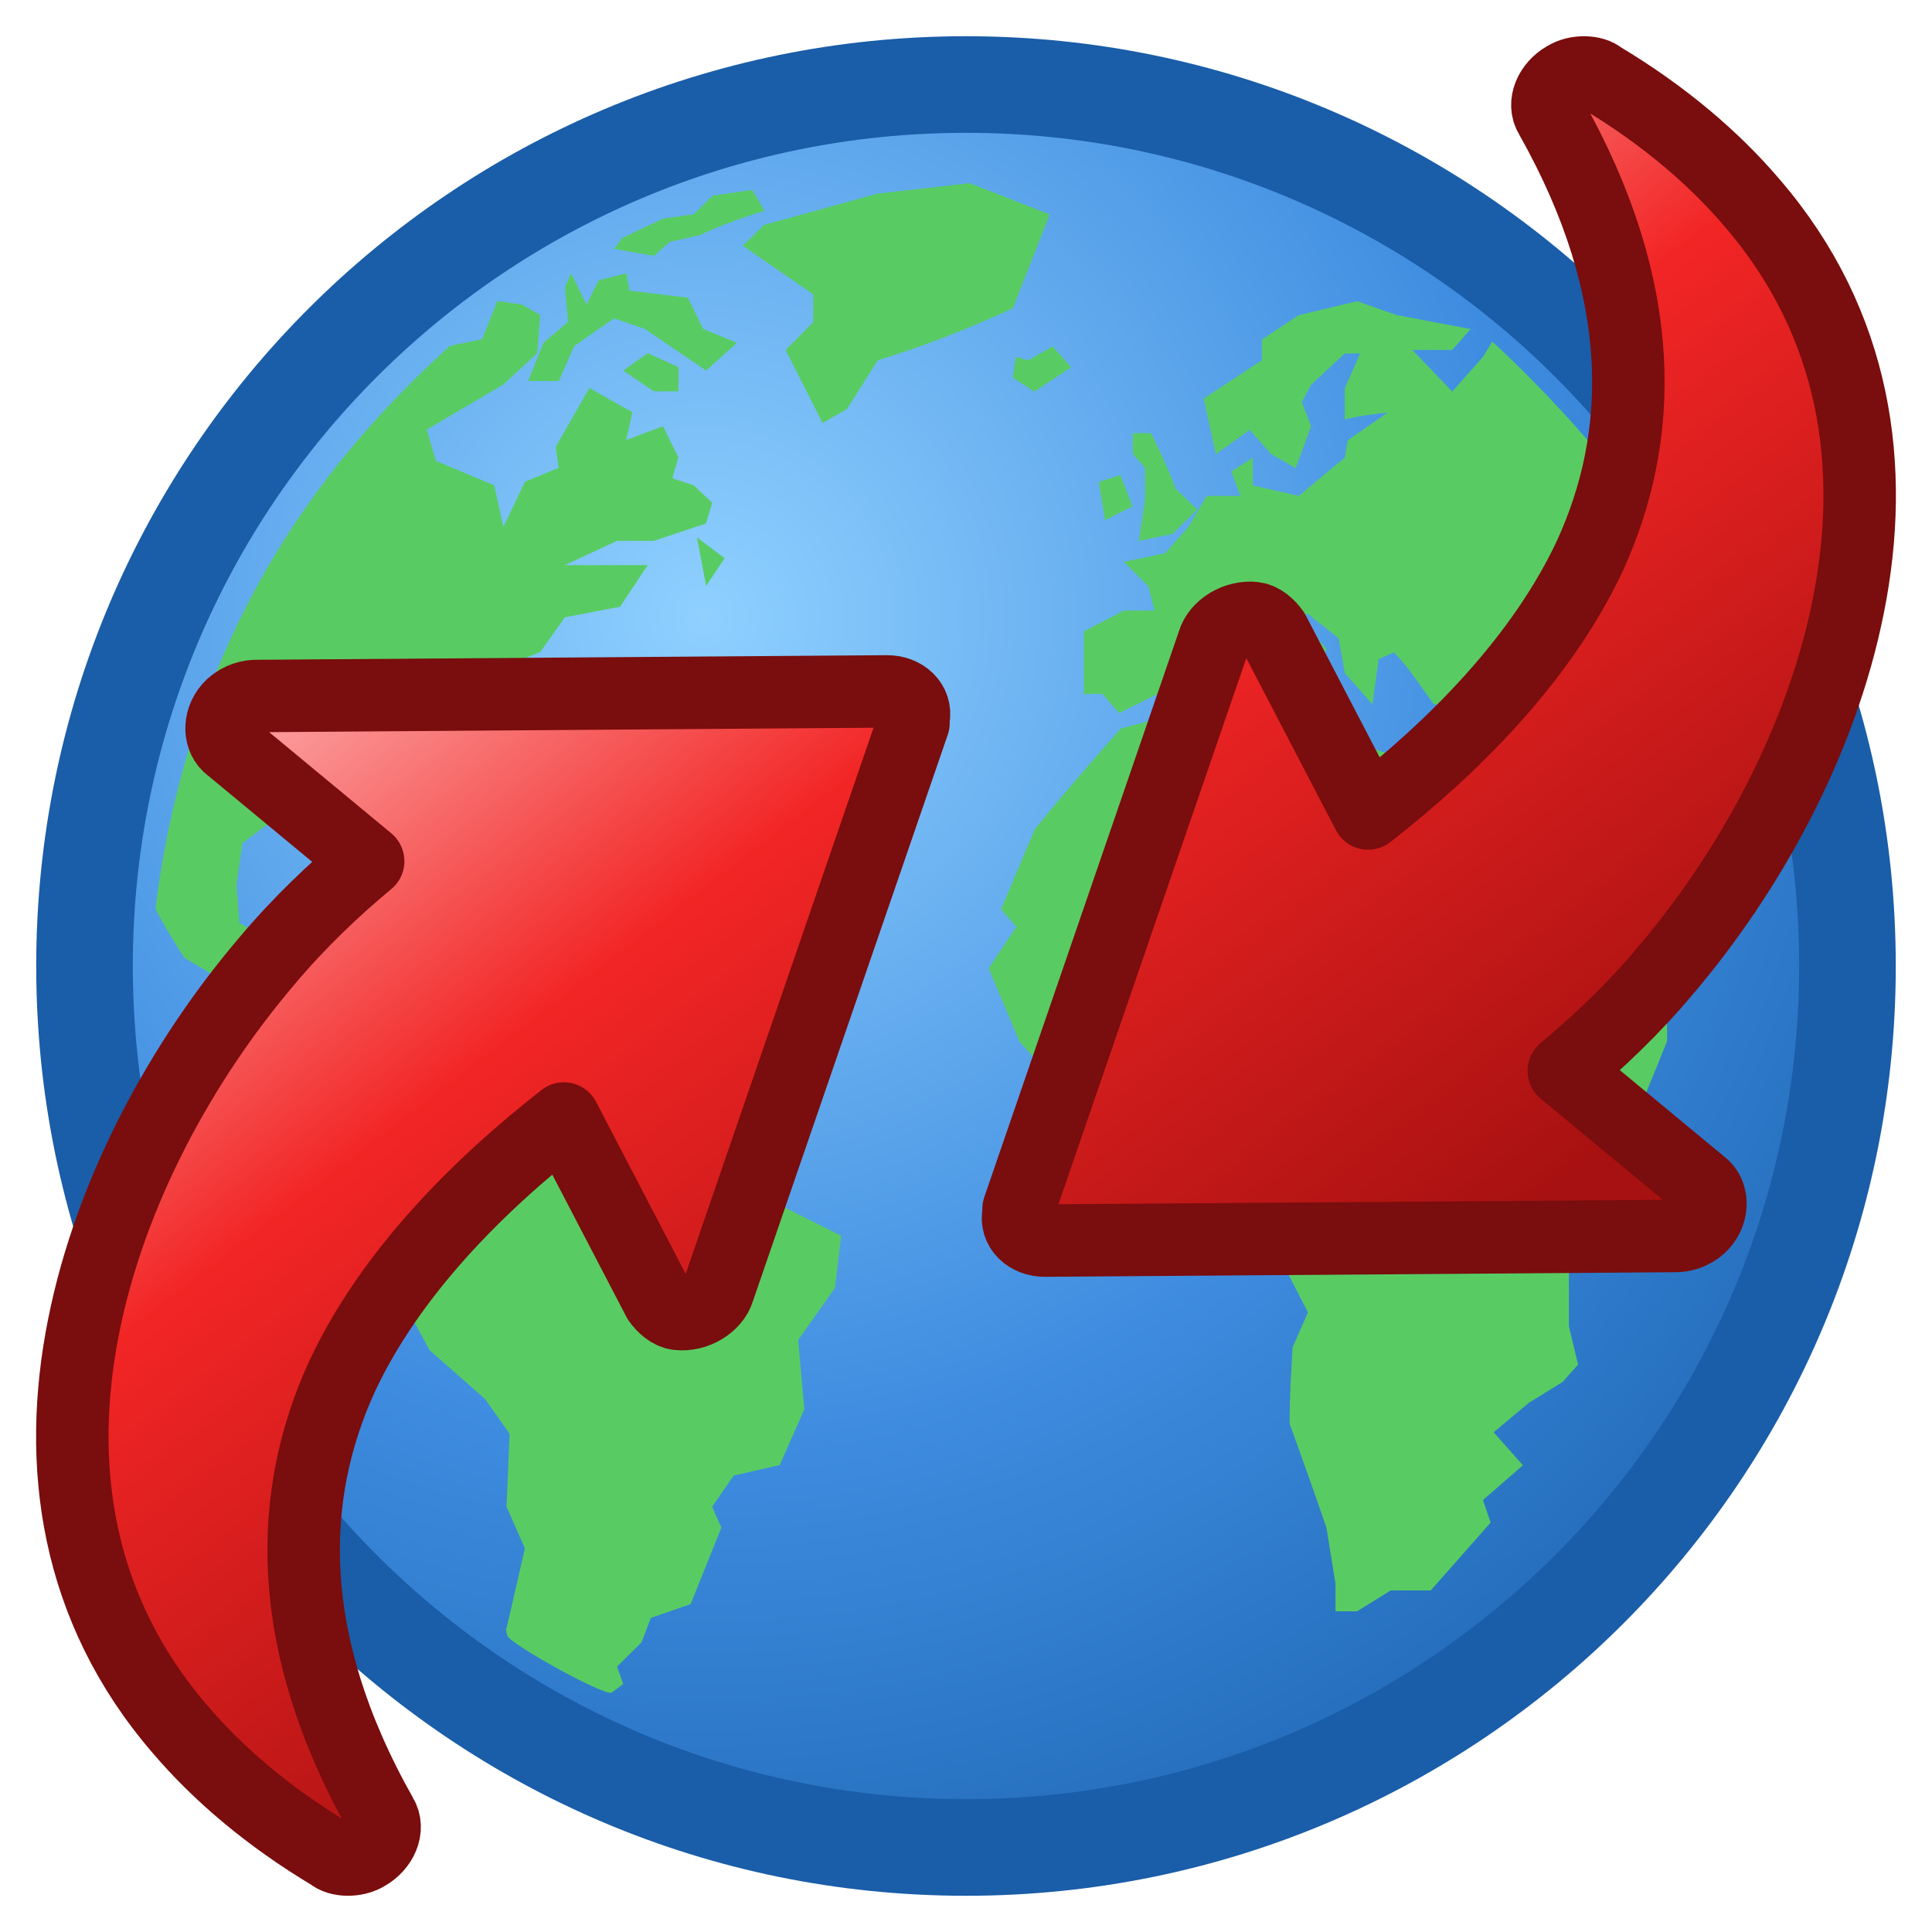
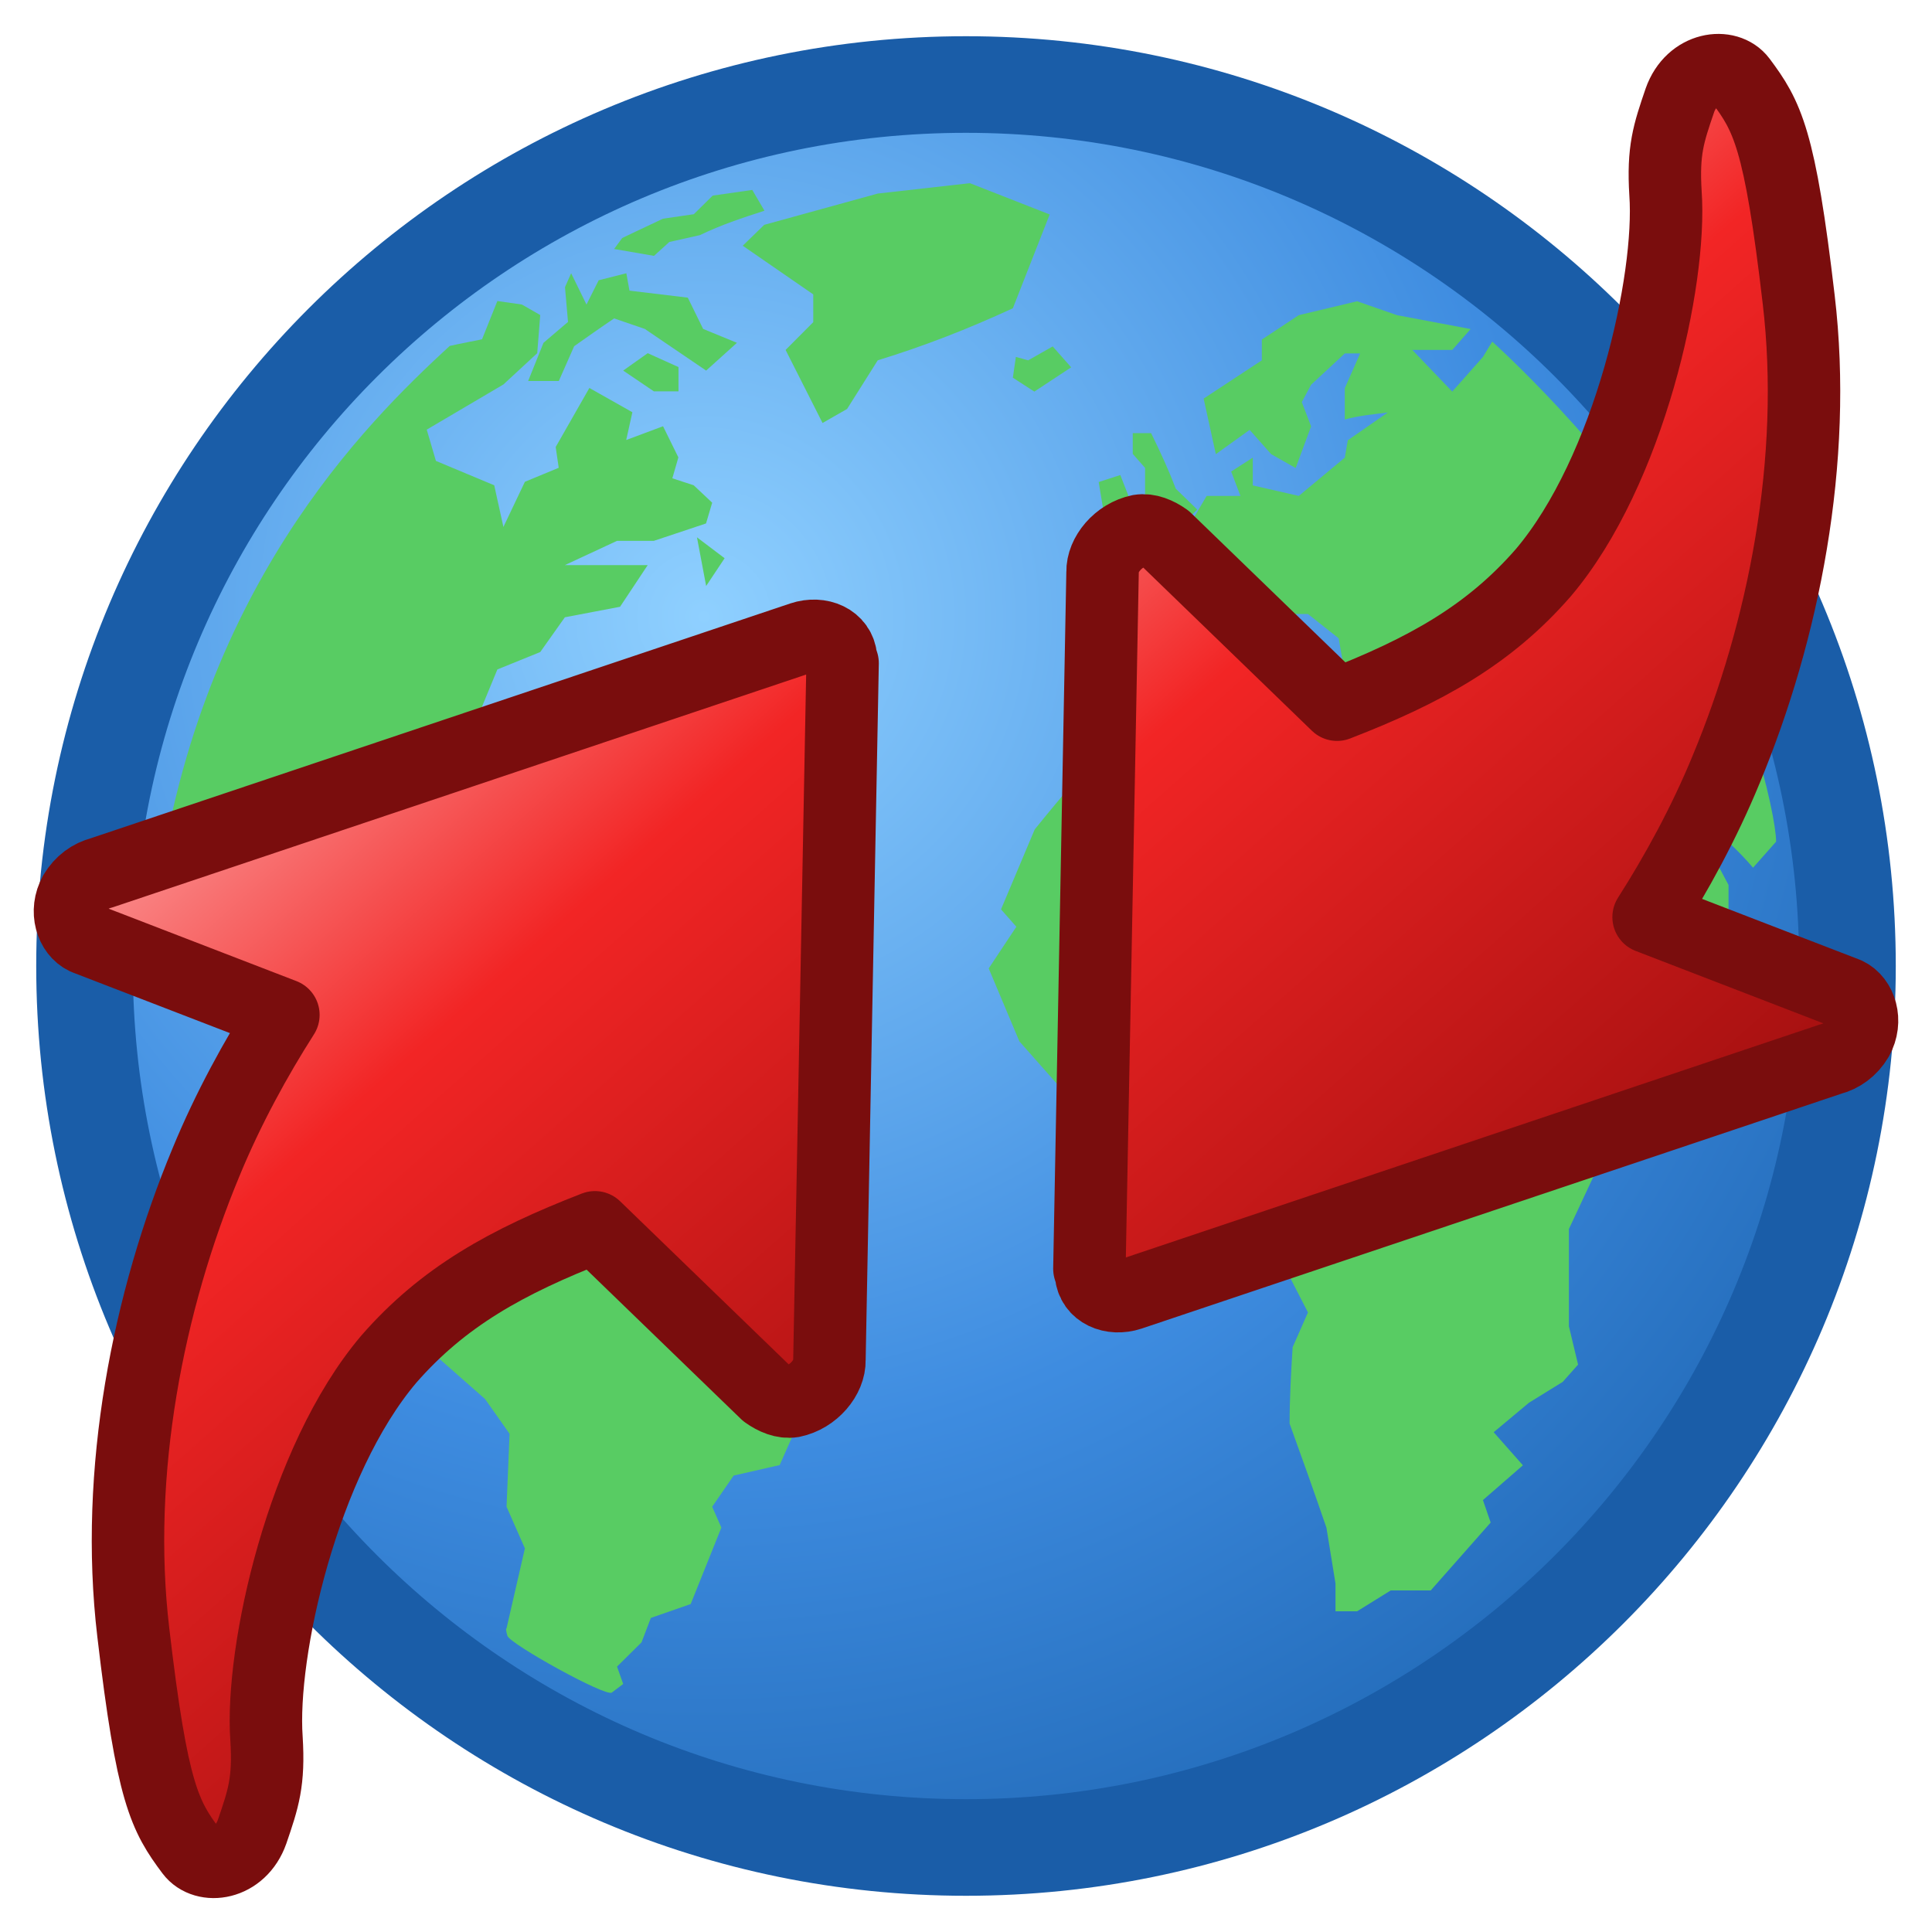
<svg xmlns="http://www.w3.org/2000/svg" viewBox="0 0 16 16">
  <defs>
    <radialGradient id="sea" cx="0.35" cy="0.3" r="0.95">
      <stop offset="0" stop-color="#8fd0ff" />
      <stop offset="0.5" stop-color="#3e8ce0" />
      <stop offset="1" stop-color="#1156a0" />
    </radialGradient>
    <linearGradient id="arr_base" x1="0" y1="0" x2="0.55" y2="1">
      <stop offset="0" stop-color="#ffc9c9" />
      <stop offset="0.45" stop-color="#f22525" />
      <stop offset="1" stop-color="#a81111" />
    </linearGradient>
  </defs>
  <circle cx="8" cy="8" r="7.3" fill="url(#sea)" stroke="#1a5da8" stroke-width="0.8" />
  <path d="M 9.483 4.133 L 9.432 4.479 L 9.711 4.421 L 9.915 4.22 L 9.737 4.047 C 9.677 3.888 9.608 3.74 9.533 3.587 L 9.381 3.587 L 9.381 3.759 L 9.483 3.875 L 9.483 4.133 M 5.72 9.601 L 5.517 9.198 L 5.135 9.112 L 4.932 8.565 L 4.424 8.622 L 3.992 8.306 L 3.534 8.709 L 3.534 8.772 C 3.395 8.732 3.225 8.727 3.102 8.651 L 3.0 8.364 L 3.0 8.047 L 2.695 8.076 C 2.72 7.874 2.746 7.673 2.771 7.471 L 2.593 7.471 L 2.415 7.702 L 2.237 7.788 L 1.983 7.644 L 1.958 7.328 L 2.008 6.982 L 2.39 6.695 L 2.695 6.695 L 2.746 6.522 L 3.127 6.608 L 3.407 6.954 L 3.458 6.378 L 3.941 5.975 L 4.119 5.544 L 4.474 5.4 L 4.678 5.112 L 5.135 5.025 L 5.364 4.68 L 4.678 4.68 L 5.11 4.479 L 5.415 4.479 L 5.847 4.335 L 5.898 4.163 L 5.745 4.019 L 5.568 3.961 L 5.618 3.788 L 5.491 3.53 L 5.186 3.644 L 5.237 3.414 L 4.881 3.213 L 4.602 3.702 L 4.627 3.874 L 4.347 3.99 L 4.169 4.364 L 4.093 4.019 L 3.61 3.817 L 3.534 3.558 L 4.169 3.184 L 4.449 2.925 L 4.474 2.609 L 4.322 2.522 L 4.119 2.493 L 3.992 2.81 C 3.992 2.81 3.779 2.852 3.724 2.865 C 3.026 3.508 1.616 4.897 1.288 7.519 C 1.301 7.579 1.526 7.932 1.526 7.932 L 2.059 8.248 L 2.593 8.392 L 2.822 8.68 L 3.178 8.939 L 3.381 8.91 L 3.534 8.979 L 3.534 9.025 L 3.33 9.572 L 3.178 9.802 L 3.229 9.918 L 3.102 10.349 L 3.559 11.183 L 4.017 11.586 L 4.22 11.874 L 4.195 12.478 L 4.347 12.823 L 4.195 13.485 C 4.195 13.485 4.183 13.481 4.202 13.547 C 4.222 13.614 5.017 14.055 5.067 14.017 C 5.118 13.979 5.161 13.946 5.161 13.946 L 5.11 13.802 L 5.313 13.601 L 5.39 13.399 L 5.72 13.284 L 5.974 12.651 L 5.898 12.478 L 6.076 12.22 L 6.457 12.133 L 6.661 11.672 L 6.61 11.097 L 6.915 10.666 L 6.966 10.234 C 6.548 10.027 6.134 9.814 5.72 9.601 M 5.161 3.069 L 5.415 3.241 L 5.619 3.241 L 5.619 3.04 L 5.364 2.925 L 5.161 3.069" fill="#58cc63" />
  <path d="M 14.709 6.97 C 14.709 7.062 14.709 6.97 14.709 6.97 L 14.518 7.186 C 14.401 7.048 14.27 6.932 14.137 6.811 L 13.845 6.854 L 13.578 6.552 L 13.578 6.926 L 13.806 7.099 L 13.959 7.272 L 14.162 7.042 C 14.213 7.138 14.264 7.234 14.315 7.329 L 14.315 7.617 L 14.086 7.876 L 13.666 8.164 L 13.349 8.481 L 13.145 8.25 L 13.247 7.991 L 13.044 7.761 L 12.7 7.027 L 12.408 6.697 L 12.332 6.783 L 12.446 7.2 L 12.662 7.445 C 12.785 7.8 12.907 8.141 13.069 8.481 C 13.32 8.481 13.557 8.454 13.806 8.423 L 13.806 8.624 L 13.501 9.372 L 13.222 9.689 L 12.993 10.178 L 12.993 10.984 L 13.069 11.301 L 12.942 11.444 L 12.662 11.617 L 12.37 11.861 L 12.612 12.135 L 12.281 12.423 L 12.345 12.609 L 11.849 13.171 L 11.518 13.171 L 11.239 13.344 L 11.06 13.344 L 11.06 13.114 L 10.985 12.652 C 10.886 12.363 10.784 12.077 10.68 11.79 C 10.68 11.578 10.692 11.368 10.705 11.157 L 10.832 10.869 L 10.654 10.523 L 10.667 10.049 L 10.425 9.775 L 10.546 9.38 L 10.349 9.157 L 10.006 9.157 L 9.891 9.027 L 9.548 9.243 L 9.408 9.085 L 9.091 9.358 C 8.875 9.113 8.658 8.869 8.442 8.624 L 8.188 8.02 L 8.417 7.675 L 8.29 7.531 L 8.569 6.869 C 8.799 6.583 9.039 6.309 9.281 6.034 L 9.713 5.919 L 10.196 5.862 L 10.527 5.948 L 10.997 6.423 L 11.163 6.236 L 11.391 6.207 L 11.823 6.351 L 12.154 6.351 L 12.383 6.149 L 12.485 6.006 L 12.255 5.862 L 11.874 5.833 C 11.768 5.686 11.67 5.532 11.544 5.402 L 11.417 5.459 L 11.366 5.833 L 11.137 5.574 L 11.086 5.286 L 10.832 5.085 L 10.73 5.085 L 10.985 5.373 L 10.883 5.632 L 10.68 5.689 L 10.807 5.43 L 10.577 5.316 L 10.375 5.085 L 9.993 5.171 L 9.942 5.286 L 9.713 5.43 L 9.586 5.747 L 9.269 5.905 L 9.129 5.747 L 8.976 5.747 L 8.976 5.229 L 9.307 5.056 L 9.561 5.056 L 9.51 4.855 L 9.307 4.653 L 9.65 4.581 L 9.84 4.366 L 9.993 4.107 L 10.273 4.107 L 10.196 3.905 L 10.375 3.79 L 10.375 4.02 L 10.756 4.107 L 11.137 3.79 L 11.162 3.646 L 11.493 3.416 C 11.373 3.431 11.254 3.442 11.137 3.474 L 11.137 3.215 L 11.264 2.927 L 11.137 2.927 L 10.858 3.186 L 10.781 3.33 L 10.858 3.531 L 10.73 3.876 L 10.527 3.761 L 10.349 3.56 L 10.069 3.761 L 9.968 3.301 L 10.45 2.984 L 10.45 2.812 L 10.756 2.61 L 11.239 2.495 L 11.569 2.61 L 12.179 2.725 L 12.027 2.898 L 11.696 2.898 L 12.027 3.243 L 12.281 2.956 L 12.358 2.829 C 12.358 2.829 13.333 3.703 13.89 4.658 C 14.447 5.614 14.709 6.741 14.709 6.97 Z M 8.413 2.956 L 8.388 3.128 L 8.566 3.243 L 8.871 3.042 L 8.718 2.869 L 8.515 2.984 L 8.413 2.956 M 8.693 1.776 L 8.032 1.517 L 7.269 1.603 L 6.329 1.862 L 6.151 2.035 L 6.735 2.438 L 6.735 2.668 L 6.506 2.898 L 6.812 3.503 L 7.015 3.387 L 7.269 2.984 C 7.662 2.863 8.014 2.725 8.388 2.553 L 8.693 1.776 M 9.379 4.193 L 9.278 3.934 L 9.099 3.992 L 9.151 4.308 L 9.379 4.193" fill="#58cc63" />
  <path d="M 4.501 2.839 L 4.374 3.155 L 4.628 3.155 L 4.755 2.867 C 4.865 2.79 4.974 2.712 5.086 2.637 L 5.34 2.724 C 5.509 2.839 5.679 2.954 5.848 3.069 L 6.103 2.839 L 5.823 2.724 L 5.696 2.465 L 5.213 2.407 L 5.187 2.263 L 4.958 2.321 L 4.857 2.522 L 4.73 2.263 L 4.679 2.378 L 4.704 2.666 L 4.501 2.839 M 5.416 2.119 L 5.543 2.004 L 5.797 1.947 C 5.972 1.862 6.146 1.805 6.331 1.745 L 6.23 1.573 L 5.902 1.62 L 5.746 1.774 L 5.491 1.811 L 5.264 1.918 L 5.153 1.971 L 5.086 2.062 L 5.416 2.119 M 5.848 4.853 L 6.001 4.623 L 5.772 4.45 L 5.848 4.853" fill="#58cc63" />
-   <path d="M 4.67 9.263 L 5.453 10.766 C 5.494 10.823 5.55 10.873 5.612 10.881 C 5.763 10.899 5.915 10.801 5.95 10.683 L 7.565 5.988 L 7.565 5.952 C 7.594 5.823 7.482 5.725 7.346 5.726 L 2.143 5.764 C 2.065 5.76 1.985 5.785 1.92 5.843 C 1.812 5.944 1.812 6.098 1.891 6.173 L 3.049 7.132 C 2.769 7.364 2.473 7.645 2.21 7.959 C 1.519 8.77 0.917 9.852 0.692 10.986 C 0.466 12.12 0.621 13.312 1.491 14.321 C 1.805 14.69 2.225 15.049 2.744 15.359 C 2.799 15.409 2.942 15.418 3.036 15.359 C 3.159 15.29 3.226 15.144 3.159 15.036 C 2.336 13.578 2.388 12.373 2.831 11.402 C 3.232 10.543 3.964 9.814 4.67 9.263 Z" fill="url(#arr_base)" stroke="#7a0d0d" stroke-width="0.6" stroke-linejoin="round" />
-   <path d="M 11.33 6.737 L 10.547 5.234 C 10.506 5.177 10.45 5.127 10.388 5.119 C 10.237 5.101 10.085 5.199 10.05 5.317 L 8.435 10.012 L 8.435 10.048 C 8.406 10.177 8.518 10.275 8.654 10.274 L 13.857 10.236 C 13.935 10.24 14.015 10.215 14.08 10.157 C 14.188 10.056 14.188 9.902 14.109 9.827 L 12.951 8.868 C 13.231 8.636 13.527 8.355 13.79 8.041 C 14.481 7.23 15.083 6.148 15.308 5.014 C 15.534 3.88 15.379 2.688 14.509 1.679 C 14.195 1.31 13.775 0.951 13.256 0.641 C 13.201 0.591 13.058 0.582 12.964 0.641 C 12.841 0.71 12.774 0.856 12.841 0.964 C 13.664 2.422 13.612 3.627 13.169 4.598 C 12.768 5.457 12.036 6.186 11.33 6.737 Z" fill="url(#arr_base)" stroke="#7a0d0d" stroke-width="0.6" stroke-linejoin="round" />
+   <path d="M 4.927 10.164 L 6.345 11.536 C 6.412 11.584 6.491 11.617 6.563 11.605 C 6.739 11.569 6.873 11.406 6.869 11.262 L 6.978 5.492 L 6.965 5.452 C 6.953 5.298 6.791 5.232 6.64 5.282 L 0.84 7.229 C 0.752 7.251 0.671 7.309 0.619 7.397 C 0.536 7.546 0.592 7.718 0.706 7.772 L 2.347 8.405 C 2.118 8.764 1.888 9.183 1.706 9.625 C 1.228 10.773 0.946 12.188 1.104 13.52 C 1.26 14.854 1.364 15.038 1.585 15.334 C 1.695 15.481 1.991 15.445 2.088 15.169 C 2.182 14.894 2.229 14.755 2.207 14.398 C 2.156 13.68 2.505 12.1 3.219 11.257 C 3.668 10.742 4.192 10.449 4.927 10.164 Z" fill="url(#arr_base)" stroke="#7a0d0d" stroke-width="0.6" stroke-linejoin="round" />
+   <path d="M 11.073 5.836 L 9.655 4.464 C 9.588 4.416 9.509 4.383 9.437 4.395 C 9.261 4.431 9.127 4.594 9.131 4.738 L 9.022 10.508 L 9.035 10.548 C 9.047 10.702 9.209 10.768 9.36 10.718 L 15.16 8.771 C 15.248 8.749 15.329 8.691 15.381 8.603 C 15.464 8.454 15.408 8.282 15.294 8.228 L 13.653 7.595 C 13.882 7.236 14.112 6.817 14.294 6.375 C 14.772 5.227 15.054 3.812 14.896 2.48 C 14.74 1.146 14.636 0.962 14.415 0.666 C 14.305 0.519 14.009 0.555 13.912 0.831 C 13.818 1.106 13.771 1.245 13.793 1.602 C 13.844 2.32 13.495 3.9 12.781 4.743 C 12.332 5.258 11.808 5.551 11.073 5.836 Z" fill="url(#arr_base)" stroke="#7a0d0d" stroke-width="0.6" stroke-linejoin="round" />
</svg>
